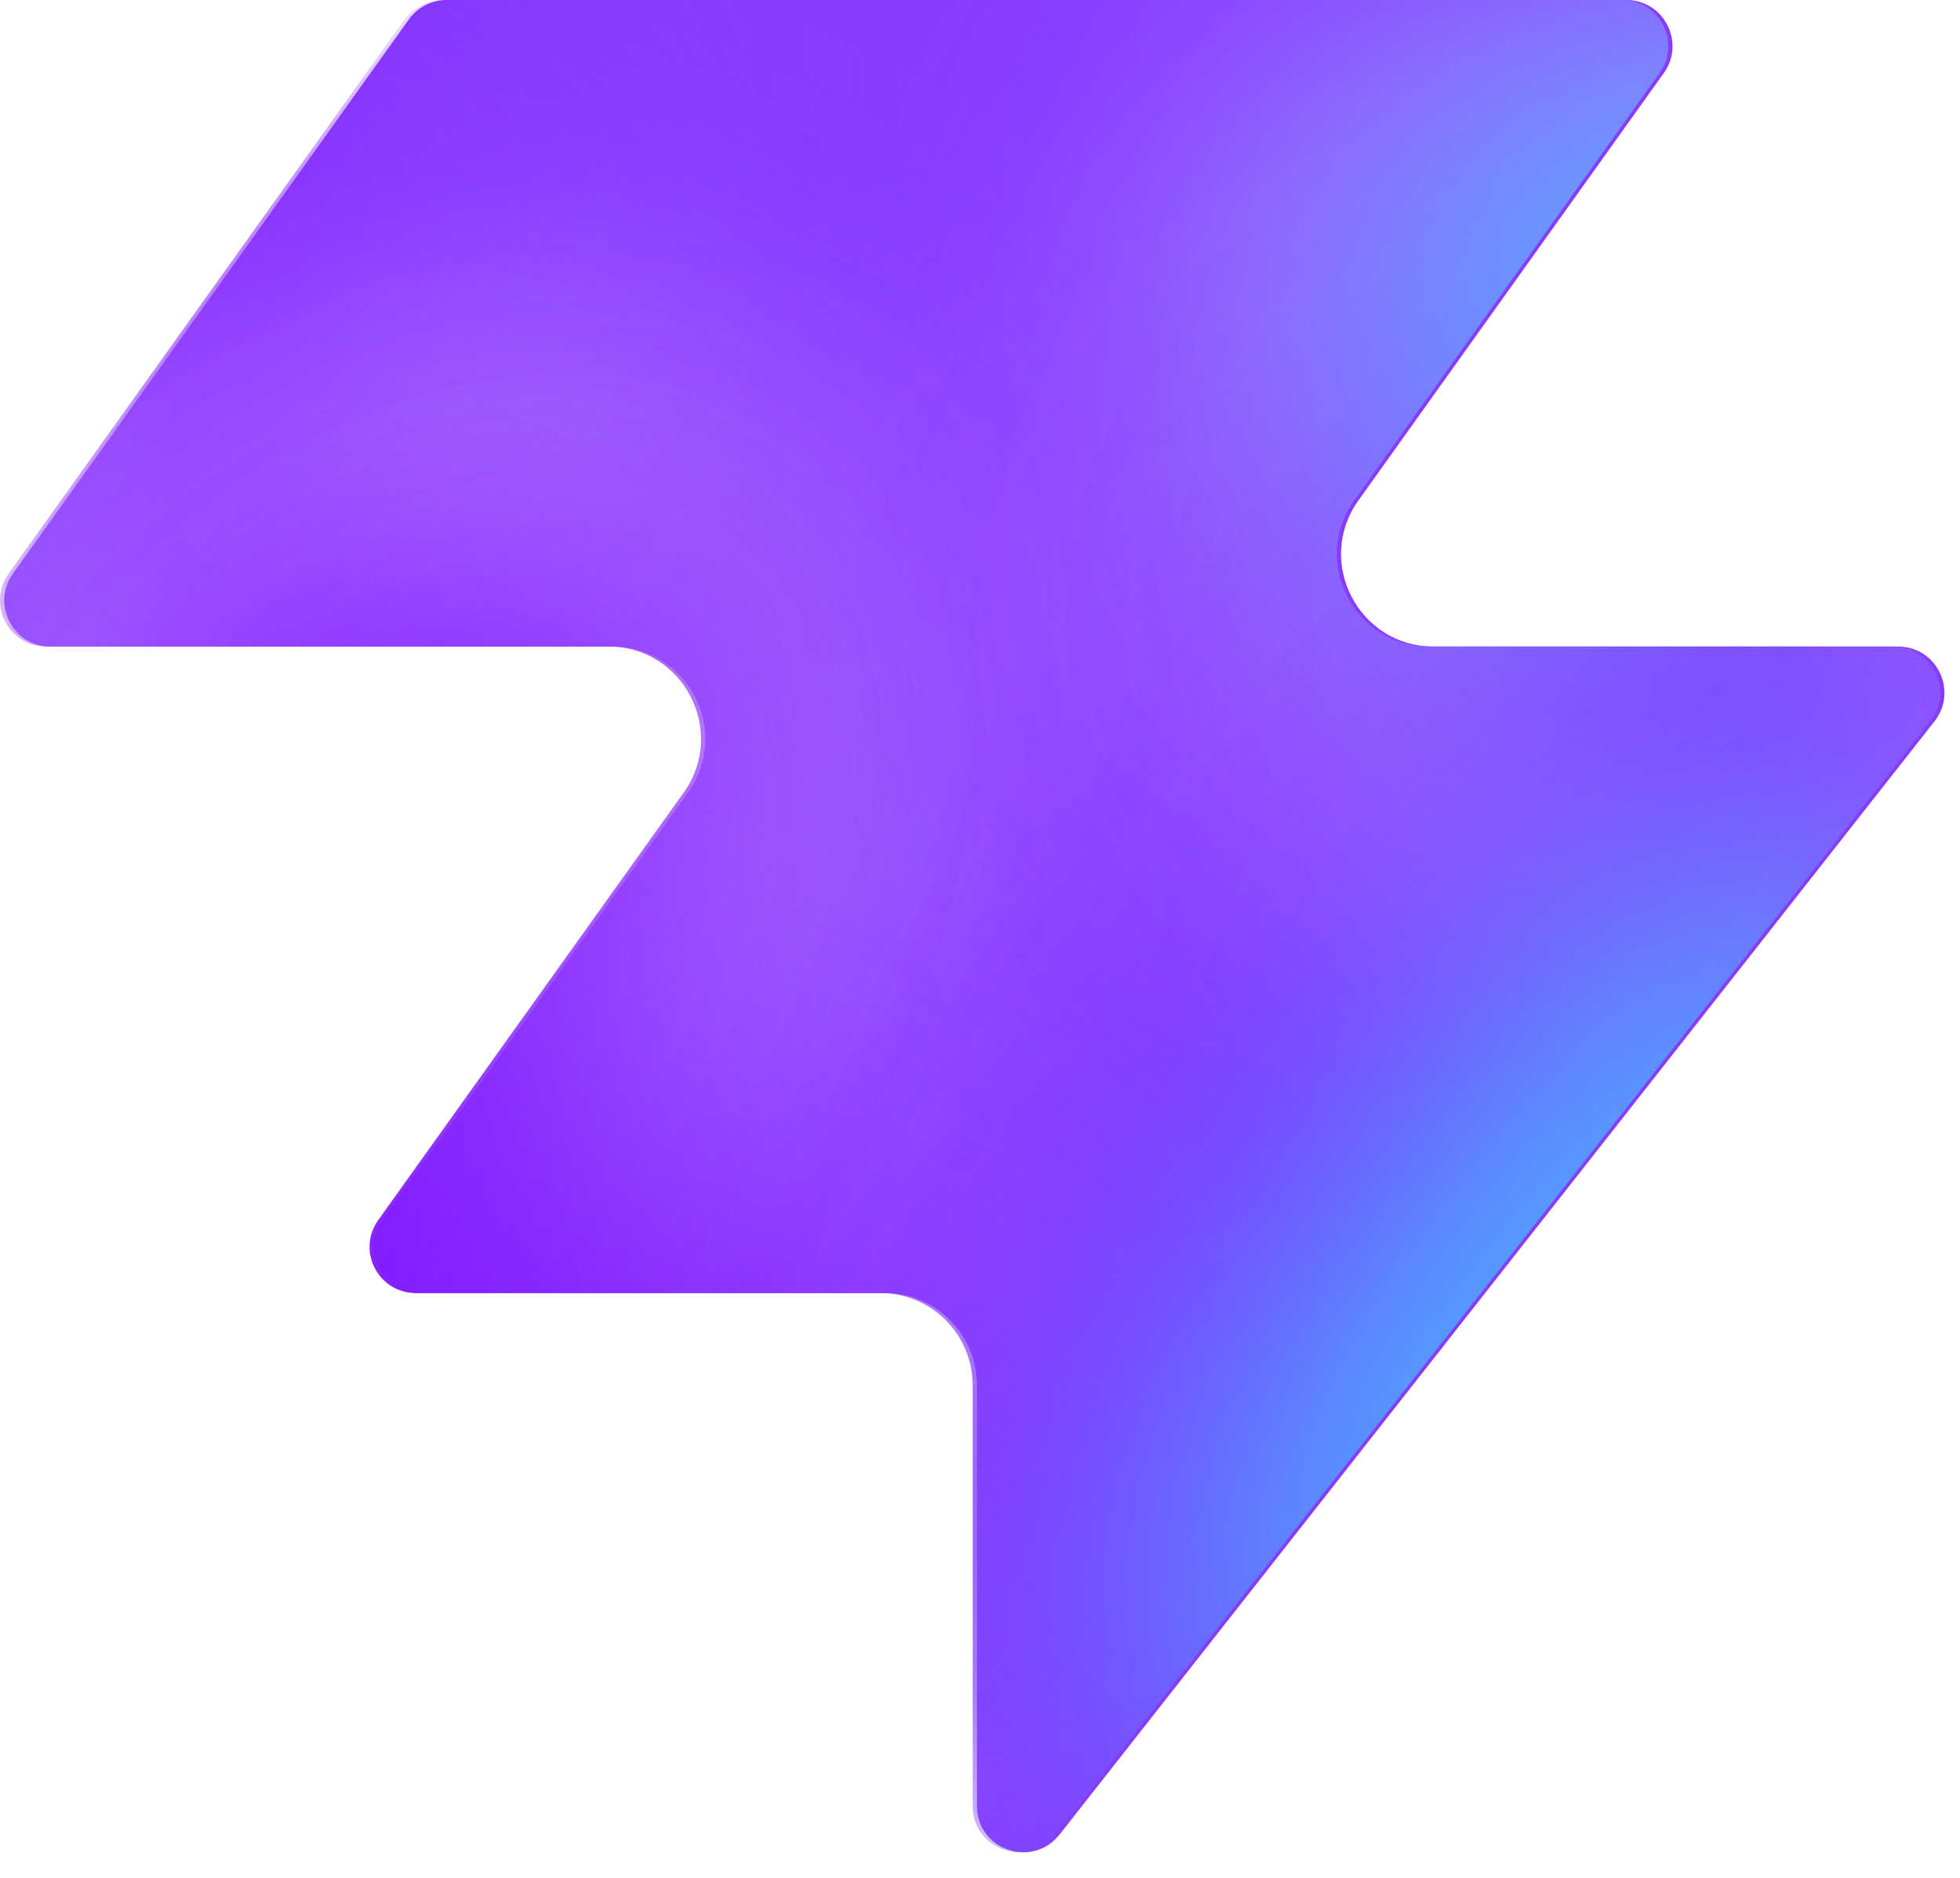
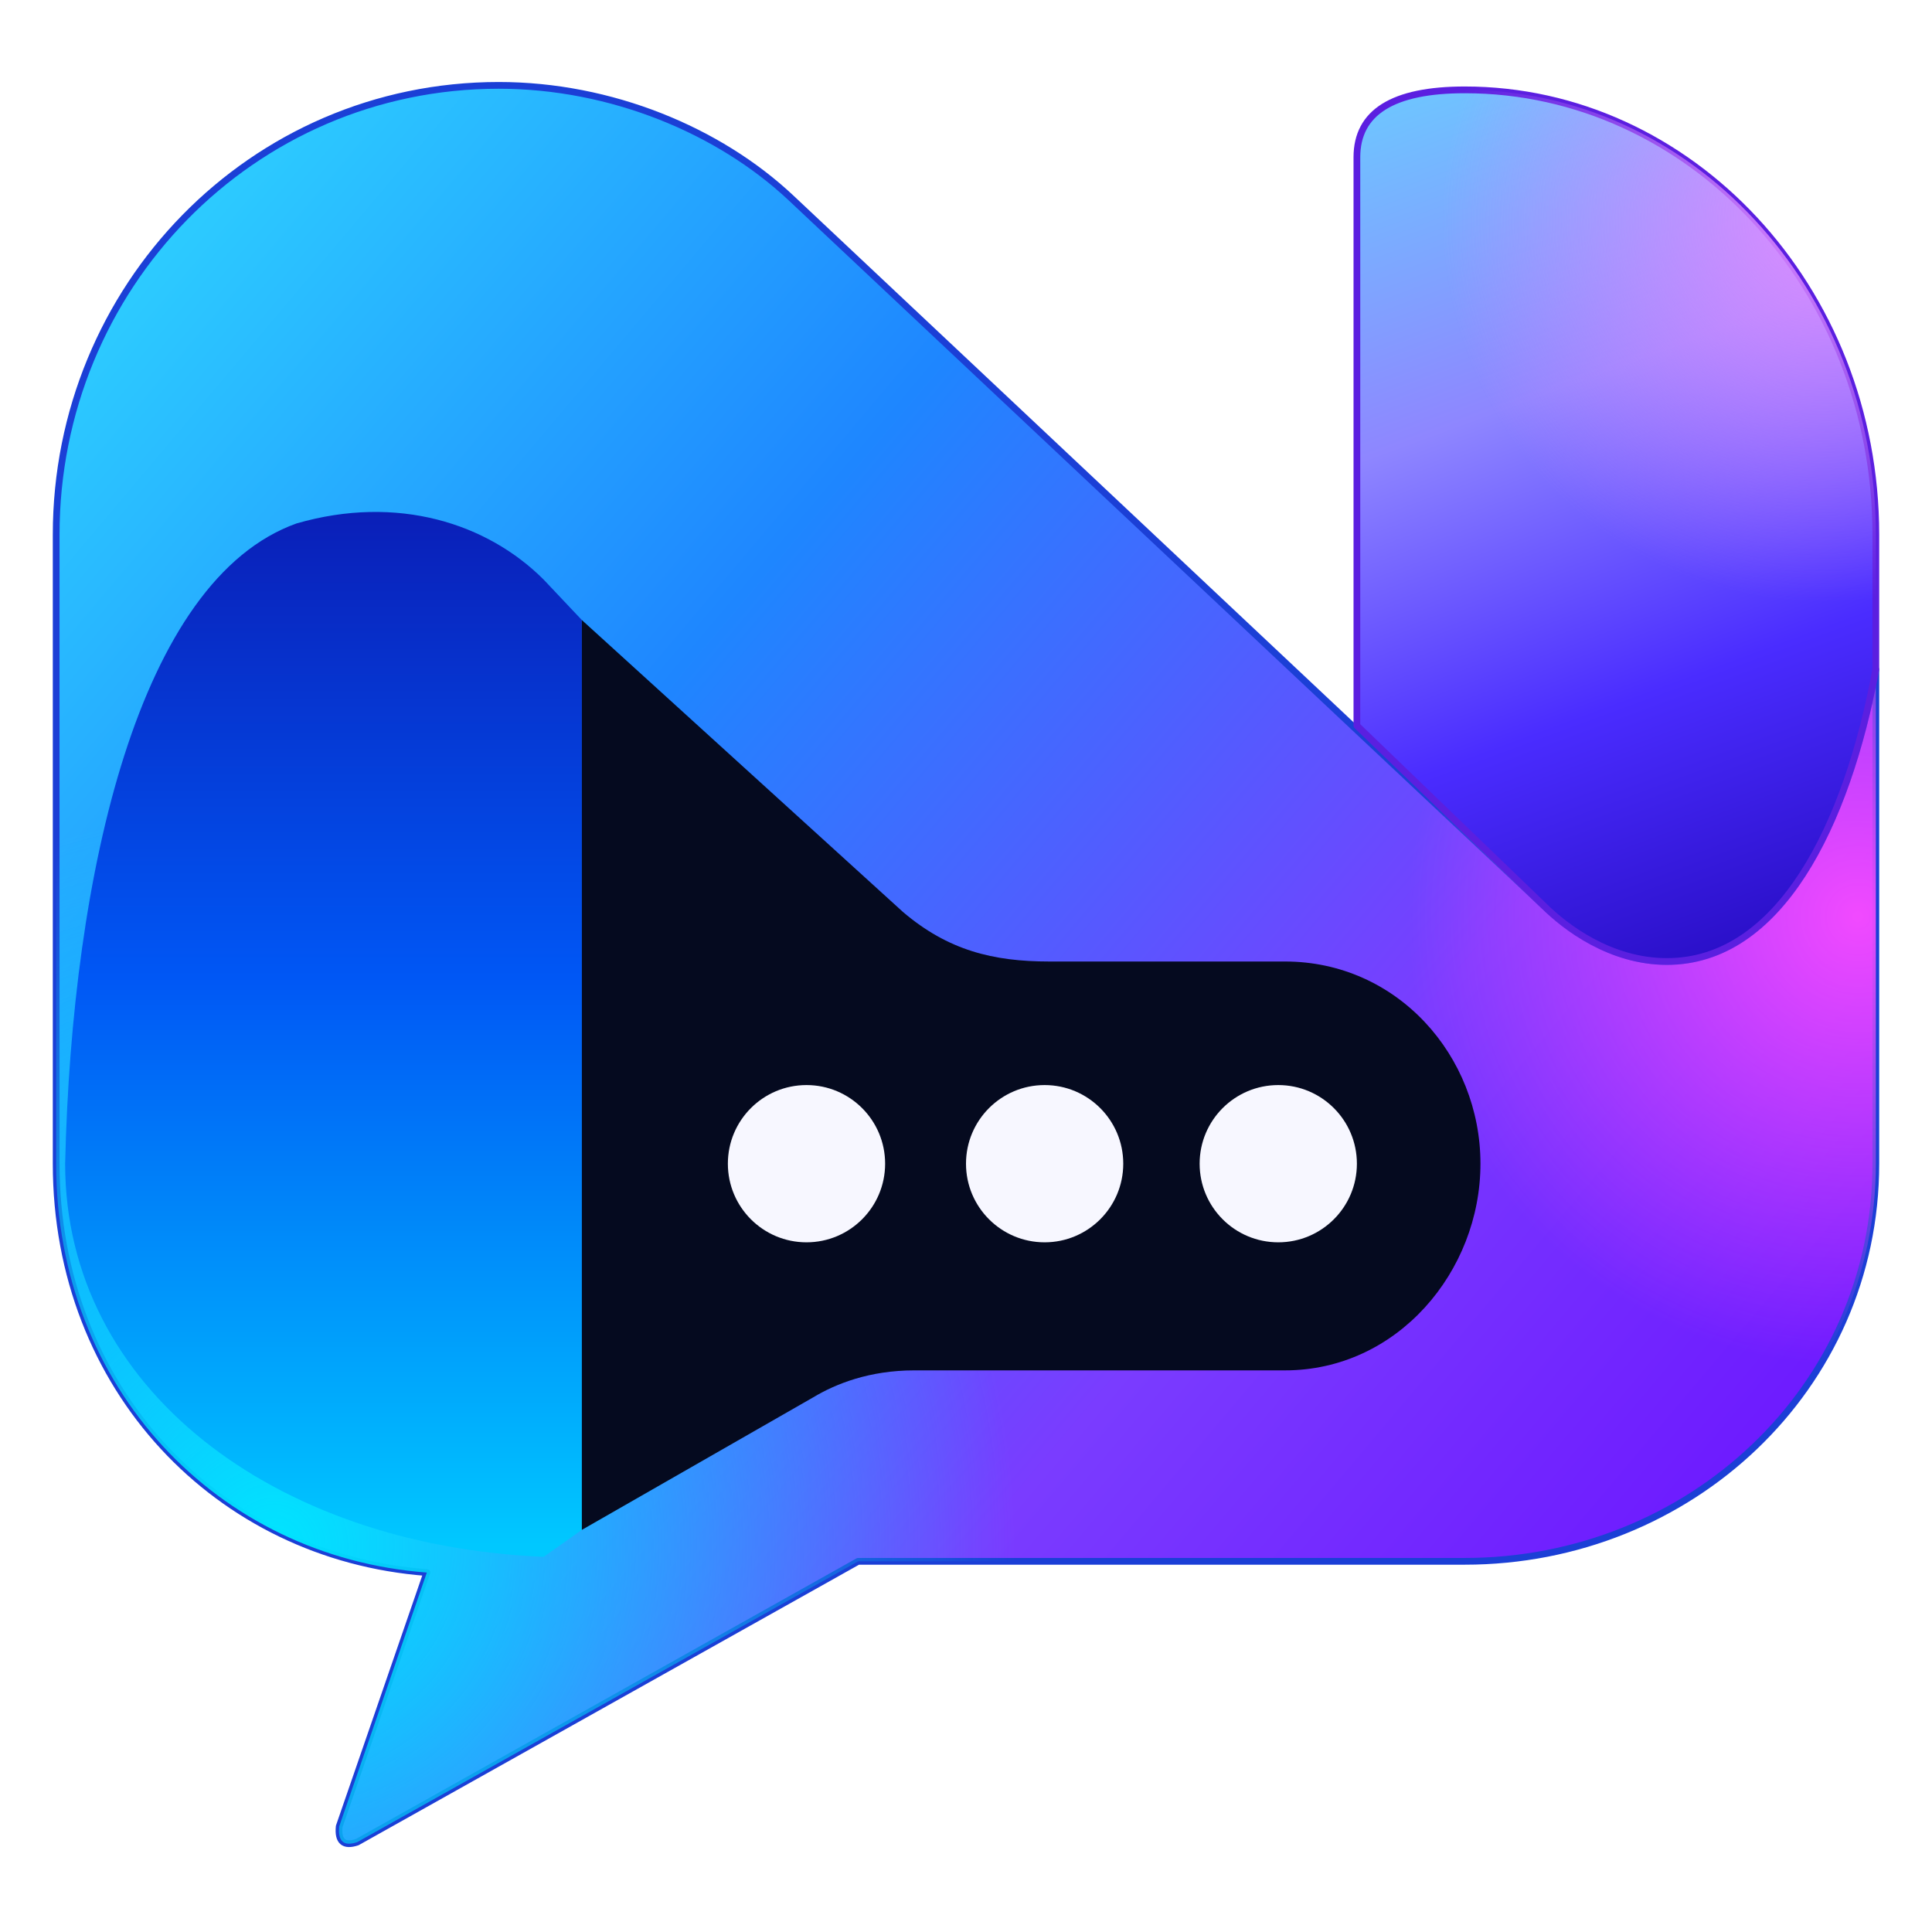
- <svg xmlns="http://www.w3.org/2000/svg" width="48" height="46" fill="none" viewBox="0 0 48 46">
-   <path fill="#863bff" d="M25.946 44.938c-.664.845-2.021.375-2.021-.698V33.937a2.26 2.26 0 0 0-2.262-2.262H10.287c-.92 0-1.456-1.04-.92-1.788l7.48-10.471c1.07-1.497 0-3.578-1.842-3.578H1.237c-.92 0-1.456-1.04-.92-1.788L10.013.474c.214-.297.556-.474.92-.474h28.894c.92 0 1.456 1.04.92 1.788l-7.48 10.471c-1.07 1.498 0 3.579 1.842 3.579h11.377c.943 0 1.473 1.088.89 1.83L25.947 44.94z" style="fill:#863bff;fill:color(display-p3 .525 .23 1);fill-opacity:1" />
-   <mask id="a" width="48" height="46" x="0" y="0" maskUnits="userSpaceOnUse" style="mask-type:alpha">
-     <path fill="#000" d="M25.842 44.938c-.664.844-2.021.375-2.021-.698V33.937a2.26 2.26 0 0 0-2.262-2.262H10.183c-.92 0-1.456-1.04-.92-1.788l7.48-10.471c1.07-1.498 0-3.579-1.842-3.579H1.133c-.92 0-1.456-1.04-.92-1.787L9.91.473c.214-.297.556-.474.92-.474h28.894c.92 0 1.456 1.04.92 1.788l-7.48 10.471c-1.07 1.498 0 3.578 1.842 3.578h11.377c.943 0 1.473 1.088.89 1.832L25.843 44.94z" style="fill:#000;fill-opacity:1" />
-   </mask>
-   <g mask="url(#a)">
-     <g filter="url(#b)">
-       <ellipse cx="5.508" cy="14.704" fill="#ede6ff" rx="5.508" ry="14.704" style="fill:#ede6ff;fill:color(display-p3 .927 .903 1);fill-opacity:1" transform="matrix(.00324 1 1 -.00324 -4.47 31.516)" />
-     </g>
-     <g filter="url(#c)">
-       <ellipse cx="10.399" cy="29.851" fill="#ede6ff" rx="10.399" ry="29.851" style="fill:#ede6ff;fill:color(display-p3 .927 .903 1);fill-opacity:1" transform="matrix(.00324 1 1 -.00324 -39.328 7.883)" />
-     </g>
-     <g filter="url(#d)">
-       <ellipse cx="5.508" cy="30.487" fill="#7e14ff" rx="5.508" ry="30.487" style="fill:#7e14ff;fill:color(display-p3 .492 .077 1);fill-opacity:1" transform="rotate(89.814 -25.913 -14.639)scale(1 -1)" />
-     </g>
-     <g filter="url(#e)">
-       <ellipse cx="5.508" cy="30.599" fill="#7e14ff" rx="5.508" ry="30.599" style="fill:#7e14ff;fill:color(display-p3 .492 .077 1);fill-opacity:1" transform="rotate(89.814 -32.644 -3.334)scale(1 -1)" />
-     </g>
-     <g filter="url(#f)">
-       <ellipse cx="5.508" cy="30.599" fill="#7e14ff" rx="5.508" ry="30.599" style="fill:#7e14ff;fill:color(display-p3 .492 .077 1);fill-opacity:1" transform="matrix(.00324 1 1 -.00324 -34.34 30.47)" />
-     </g>
-     <g filter="url(#g)">
-       <ellipse cx="14.072" cy="22.078" fill="#ede6ff" rx="14.072" ry="22.078" style="fill:#ede6ff;fill:color(display-p3 .927 .903 1);fill-opacity:1" transform="rotate(93.35 24.506 48.493)scale(-1 1)" />
-     </g>
-     <g filter="url(#h)">
-       <ellipse cx="3.47" cy="21.501" fill="#7e14ff" rx="3.47" ry="21.501" style="fill:#7e14ff;fill:color(display-p3 .492 .077 1);fill-opacity:1" transform="rotate(89.009 28.708 47.59)scale(-1 1)" />
-     </g>
-     <g filter="url(#i)">
-       <ellipse cx="3.47" cy="21.501" fill="#7e14ff" rx="3.47" ry="21.501" style="fill:#7e14ff;fill:color(display-p3 .492 .077 1);fill-opacity:1" transform="rotate(89.009 28.708 47.59)scale(-1 1)" />
-     </g>
-     <g filter="url(#j)">
-       <ellipse cx=".387" cy="8.972" fill="#7e14ff" rx="4.407" ry="29.108" style="fill:#7e14ff;fill:color(display-p3 .492 .077 1);fill-opacity:1" transform="rotate(39.51 .387 8.972)" />
-     </g>
-     <g filter="url(#k)">
-       <ellipse cx="47.523" cy="-6.092" fill="#7e14ff" rx="4.407" ry="29.108" style="fill:#7e14ff;fill:color(display-p3 .492 .077 1);fill-opacity:1" transform="rotate(37.892 47.523 -6.092)" />
-     </g>
-     <g filter="url(#l)">
-       <ellipse cx="41.412" cy="6.333" fill="#47bfff" rx="5.971" ry="9.665" style="fill:#47bfff;fill:color(display-p3 .28 .748 1);fill-opacity:1" transform="rotate(37.892 41.412 6.333)" />
-     </g>
-     <g filter="url(#m)">
-       <ellipse cx="-1.879" cy="38.332" fill="#7e14ff" rx="4.407" ry="29.108" style="fill:#7e14ff;fill:color(display-p3 .492 .077 1);fill-opacity:1" transform="rotate(37.892 -1.88 38.332)" />
-     </g>
-     <g filter="url(#n)">
-       <ellipse cx="-1.879" cy="38.332" fill="#7e14ff" rx="4.407" ry="29.108" style="fill:#7e14ff;fill:color(display-p3 .492 .077 1);fill-opacity:1" transform="rotate(37.892 -1.88 38.332)" />
-     </g>
-     <g filter="url(#o)">
-       <ellipse cx="35.651" cy="29.907" fill="#7e14ff" rx="4.407" ry="29.108" style="fill:#7e14ff;fill:color(display-p3 .492 .077 1);fill-opacity:1" transform="rotate(37.892 35.651 29.907)" />
-     </g>
-     <g filter="url(#p)">
-       <ellipse cx="38.418" cy="32.4" fill="#47bfff" rx="5.971" ry="15.297" style="fill:#47bfff;fill:color(display-p3 .28 .748 1);fill-opacity:1" transform="rotate(37.892 38.418 32.4)" />
-     </g>
-   </g>
+ <svg xmlns="http://www.w3.org/2000/svg" viewBox="278 152 860 860" width="512" height="512" role="img" aria-label="NexChat logo">
  <defs>
-     <filter id="b" width="60.045" height="41.654" x="-19.77" y="16.149" color-interpolation-filters="sRGB" filterUnits="userSpaceOnUse">
-       <feFlood flood-opacity="0" result="BackgroundImageFix" />
-       <feBlend in="SourceGraphic" in2="BackgroundImageFix" result="shape" />
-       <feGaussianBlur result="effect1_foregroundBlur_2002_17158" stdDeviation="7.659" />
-     </filter>
-     <filter id="c" width="90.34" height="51.437" x="-54.613" y="-7.533" color-interpolation-filters="sRGB" filterUnits="userSpaceOnUse">
-       <feFlood flood-opacity="0" result="BackgroundImageFix" />
-       <feBlend in="SourceGraphic" in2="BackgroundImageFix" result="shape" />
-       <feGaussianBlur result="effect1_foregroundBlur_2002_17158" stdDeviation="7.659" />
-     </filter>
-     <filter id="d" width="79.355" height="29.4" x="-49.64" y="2.03" color-interpolation-filters="sRGB" filterUnits="userSpaceOnUse">
-       <feFlood flood-opacity="0" result="BackgroundImageFix" />
-       <feBlend in="SourceGraphic" in2="BackgroundImageFix" result="shape" />
-       <feGaussianBlur result="effect1_foregroundBlur_2002_17158" stdDeviation="4.596" />
-     </filter>
-     <filter id="e" width="79.579" height="29.4" x="-45.045" y="20.029" color-interpolation-filters="sRGB" filterUnits="userSpaceOnUse">
-       <feFlood flood-opacity="0" result="BackgroundImageFix" />
-       <feBlend in="SourceGraphic" in2="BackgroundImageFix" result="shape" />
-       <feGaussianBlur result="effect1_foregroundBlur_2002_17158" stdDeviation="4.596" />
-     </filter>
-     <filter id="f" width="79.579" height="29.4" x="-43.513" y="21.178" color-interpolation-filters="sRGB" filterUnits="userSpaceOnUse">
-       <feFlood flood-opacity="0" result="BackgroundImageFix" />
-       <feBlend in="SourceGraphic" in2="BackgroundImageFix" result="shape" />
-       <feGaussianBlur result="effect1_foregroundBlur_2002_17158" stdDeviation="4.596" />
-     </filter>
-     <filter id="g" width="74.749" height="58.852" x="15.756" y="-17.901" color-interpolation-filters="sRGB" filterUnits="userSpaceOnUse">
-       <feFlood flood-opacity="0" result="BackgroundImageFix" />
-       <feBlend in="SourceGraphic" in2="BackgroundImageFix" result="shape" />
-       <feGaussianBlur result="effect1_foregroundBlur_2002_17158" stdDeviation="7.659" />
-     </filter>
-     <filter id="h" width="61.377" height="25.362" x="23.548" y="2.284" color-interpolation-filters="sRGB" filterUnits="userSpaceOnUse">
-       <feFlood flood-opacity="0" result="BackgroundImageFix" />
-       <feBlend in="SourceGraphic" in2="BackgroundImageFix" result="shape" />
-       <feGaussianBlur result="effect1_foregroundBlur_2002_17158" stdDeviation="4.596" />
-     </filter>
-     <filter id="i" width="61.377" height="25.362" x="23.548" y="2.284" color-interpolation-filters="sRGB" filterUnits="userSpaceOnUse">
-       <feFlood flood-opacity="0" result="BackgroundImageFix" />
-       <feBlend in="SourceGraphic" in2="BackgroundImageFix" result="shape" />
-       <feGaussianBlur result="effect1_foregroundBlur_2002_17158" stdDeviation="4.596" />
-     </filter>
-     <filter id="j" width="56.045" height="63.649" x="-27.636" y="-22.853" color-interpolation-filters="sRGB" filterUnits="userSpaceOnUse">
-       <feFlood flood-opacity="0" result="BackgroundImageFix" />
-       <feBlend in="SourceGraphic" in2="BackgroundImageFix" result="shape" />
-       <feGaussianBlur result="effect1_foregroundBlur_2002_17158" stdDeviation="4.596" />
-     </filter>
-     <filter id="k" width="54.814" height="64.646" x="20.116" y="-38.415" color-interpolation-filters="sRGB" filterUnits="userSpaceOnUse">
-       <feFlood flood-opacity="0" result="BackgroundImageFix" />
-       <feBlend in="SourceGraphic" in2="BackgroundImageFix" result="shape" />
-       <feGaussianBlur result="effect1_foregroundBlur_2002_17158" stdDeviation="4.596" />
-     </filter>
-     <filter id="l" width="33.541" height="35.313" x="24.641" y="-11.323" color-interpolation-filters="sRGB" filterUnits="userSpaceOnUse">
-       <feFlood flood-opacity="0" result="BackgroundImageFix" />
-       <feBlend in="SourceGraphic" in2="BackgroundImageFix" result="shape" />
-       <feGaussianBlur result="effect1_foregroundBlur_2002_17158" stdDeviation="4.596" />
-     </filter>
-     <filter id="m" width="54.814" height="64.646" x="-29.286" y="6.009" color-interpolation-filters="sRGB" filterUnits="userSpaceOnUse">
-       <feFlood flood-opacity="0" result="BackgroundImageFix" />
-       <feBlend in="SourceGraphic" in2="BackgroundImageFix" result="shape" />
-       <feGaussianBlur result="effect1_foregroundBlur_2002_17158" stdDeviation="4.596" />
-     </filter>
-     <filter id="n" width="54.814" height="64.646" x="-29.286" y="6.009" color-interpolation-filters="sRGB" filterUnits="userSpaceOnUse">
-       <feFlood flood-opacity="0" result="BackgroundImageFix" />
-       <feBlend in="SourceGraphic" in2="BackgroundImageFix" result="shape" />
-       <feGaussianBlur result="effect1_foregroundBlur_2002_17158" stdDeviation="4.596" />
-     </filter>
-     <filter id="o" width="54.814" height="64.646" x="8.244" y="-2.416" color-interpolation-filters="sRGB" filterUnits="userSpaceOnUse">
-       <feFlood flood-opacity="0" result="BackgroundImageFix" />
-       <feBlend in="SourceGraphic" in2="BackgroundImageFix" result="shape" />
-       <feGaussianBlur result="effect1_foregroundBlur_2002_17158" stdDeviation="4.596" />
-     </filter>
-     <filter id="p" width="39.409" height="43.623" x="18.713" y="10.588" color-interpolation-filters="sRGB" filterUnits="userSpaceOnUse">
-       <feFlood flood-opacity="0" result="BackgroundImageFix" />
-       <feBlend in="SourceGraphic" in2="BackgroundImageFix" result="shape" />
-       <feGaussianBlur result="effect1_foregroundBlur_2002_17158" stdDeviation="4.596" />
-     </filter>
+     <linearGradient id="body" x1="330" y1="200" x2="1100" y2="850" gradientUnits="userSpaceOnUse">
+       <stop offset="0" stop-color="#2FD8FF" />
+       <stop offset="0.35" stop-color="#1E86FF" />
+       <stop offset="0.7" stop-color="#7A3CFF" />
+       <stop offset="1" stop-color="#6A12FF" />
+     </linearGradient>
+     <radialGradient id="cyanGlow" cx="400" cy="840" r="330" gradientUnits="userSpaceOnUse">
+       <stop offset="0" stop-color="#00E5FF" stop-opacity="1" />
+       <stop offset="1" stop-color="#00E5FF" stop-opacity="0" />
+     </radialGradient>
+     <radialGradient id="pinkGlow" cx="1105" cy="560" r="200" gradientUnits="userSpaceOnUse">
+       <stop offset="0" stop-color="#FF4DFF" stop-opacity="0.9" />
+       <stop offset="1" stop-color="#FF4DFF" stop-opacity="0" />
+     </radialGradient>
+     <linearGradient id="pillar" x1="900" y1="200" x2="1040" y2="580" gradientUnits="userSpaceOnUse">
+       <stop offset="0" stop-color="#6FC3FF" />
+       <stop offset="0.35" stop-color="#8E86FF" />
+       <stop offset="0.7" stop-color="#4A2CFF" />
+       <stop offset="1" stop-color="#2A0FC8" />
+     </linearGradient>
+     <radialGradient id="pillarTop" cx="1090" cy="250" r="170" gradientUnits="userSpaceOnUse">
+       <stop offset="0" stop-color="#E08CFF" stop-opacity="0.95" />
+       <stop offset="1" stop-color="#E08CFF" stop-opacity="0" />
+     </radialGradient>
+     <linearGradient id="inner" x1="420" y1="380" x2="420" y2="840" gradientUnits="userSpaceOnUse">
+       <stop offset="0" stop-color="#0A1FB8" />
+       <stop offset="0.45" stop-color="#0057F5" />
+       <stop offset="1" stop-color="#00C8FF" />
+     </linearGradient>
  </defs>
+   <path id="body-shape" d="M303 390 C303 280 390 190 500 190 C550 190 598 210 630 240 L965 555 C985 573 1003 580 1020 580 C1070 580 1100 520 1113 450 L1113 670 C1113 770 1030 847 930 847 L660 847 L437 972 Q428 975 429 965 L468 852 C375 845 303 770 303 670 Z" fill="url(#body)" stroke="#1B3FD6" stroke-width="3" stroke-linejoin="round" />
+   <path d="M303 390 C303 280 390 190 500 190 C550 190 598 210 630 240 L965 555 C985 573 1003 580 1020 580 C1070 580 1100 520 1113 450 L1113 670 C1113 770 1030 847 930 847 L660 847 L437 972 Q428 975 429 965 L468 852 C375 845 303 770 303 670 Z" fill="url(#cyanGlow)" />
+   <path d="M303 390 C303 280 390 190 500 190 C550 190 598 210 630 240 L965 555 C985 573 1003 580 1020 580 C1070 580 1100 520 1113 450 L1113 670 C1113 770 1030 847 930 847 L660 847 L437 972 Q428 975 429 965 L468 852 C375 845 303 770 303 670 Z" fill="url(#pinkGlow)" />
+   <path d="M882 222 Q882 192 930 192 C1030 192 1113 280 1113 390 L1113 450 C1100 520 1070 580 1020 580 C995 580 975 565 965 555 L882 475 Z" fill="url(#pillar)" stroke="#5B1FE0" stroke-width="3" stroke-linejoin="round" />
+   <path d="M882 222 Q882 192 930 192 C1030 192 1113 280 1113 390 L1113 450 C1100 520 1070 580 1020 580 C995 580 975 565 965 555 L882 475 Z" fill="url(#pillarTop)" />
+   <path d="M307 670 C310 540 340 410 410 385 C455 372 495 385 520 410 L537 428 L537 833 L520 845 C400 840 307 770 307 670 Z" fill="url(#inner)" />
+   <path d="M537 428 L680 558 C700 575 720 580 745 580 L850 580 C900 580 937 622 937 670 C937 718 900 762 850 762 L685 762 C665 762 650 768 640 774 L537 833 Z" fill="#050A1F" />
+   <circle cx="637" cy="670" r="35" fill="#F7F7FF" />
+   <circle cx="743" cy="670" r="35" fill="#F7F7FF" />
+   <circle cx="847" cy="670" r="35" fill="#F7F7FF" />
</svg>
